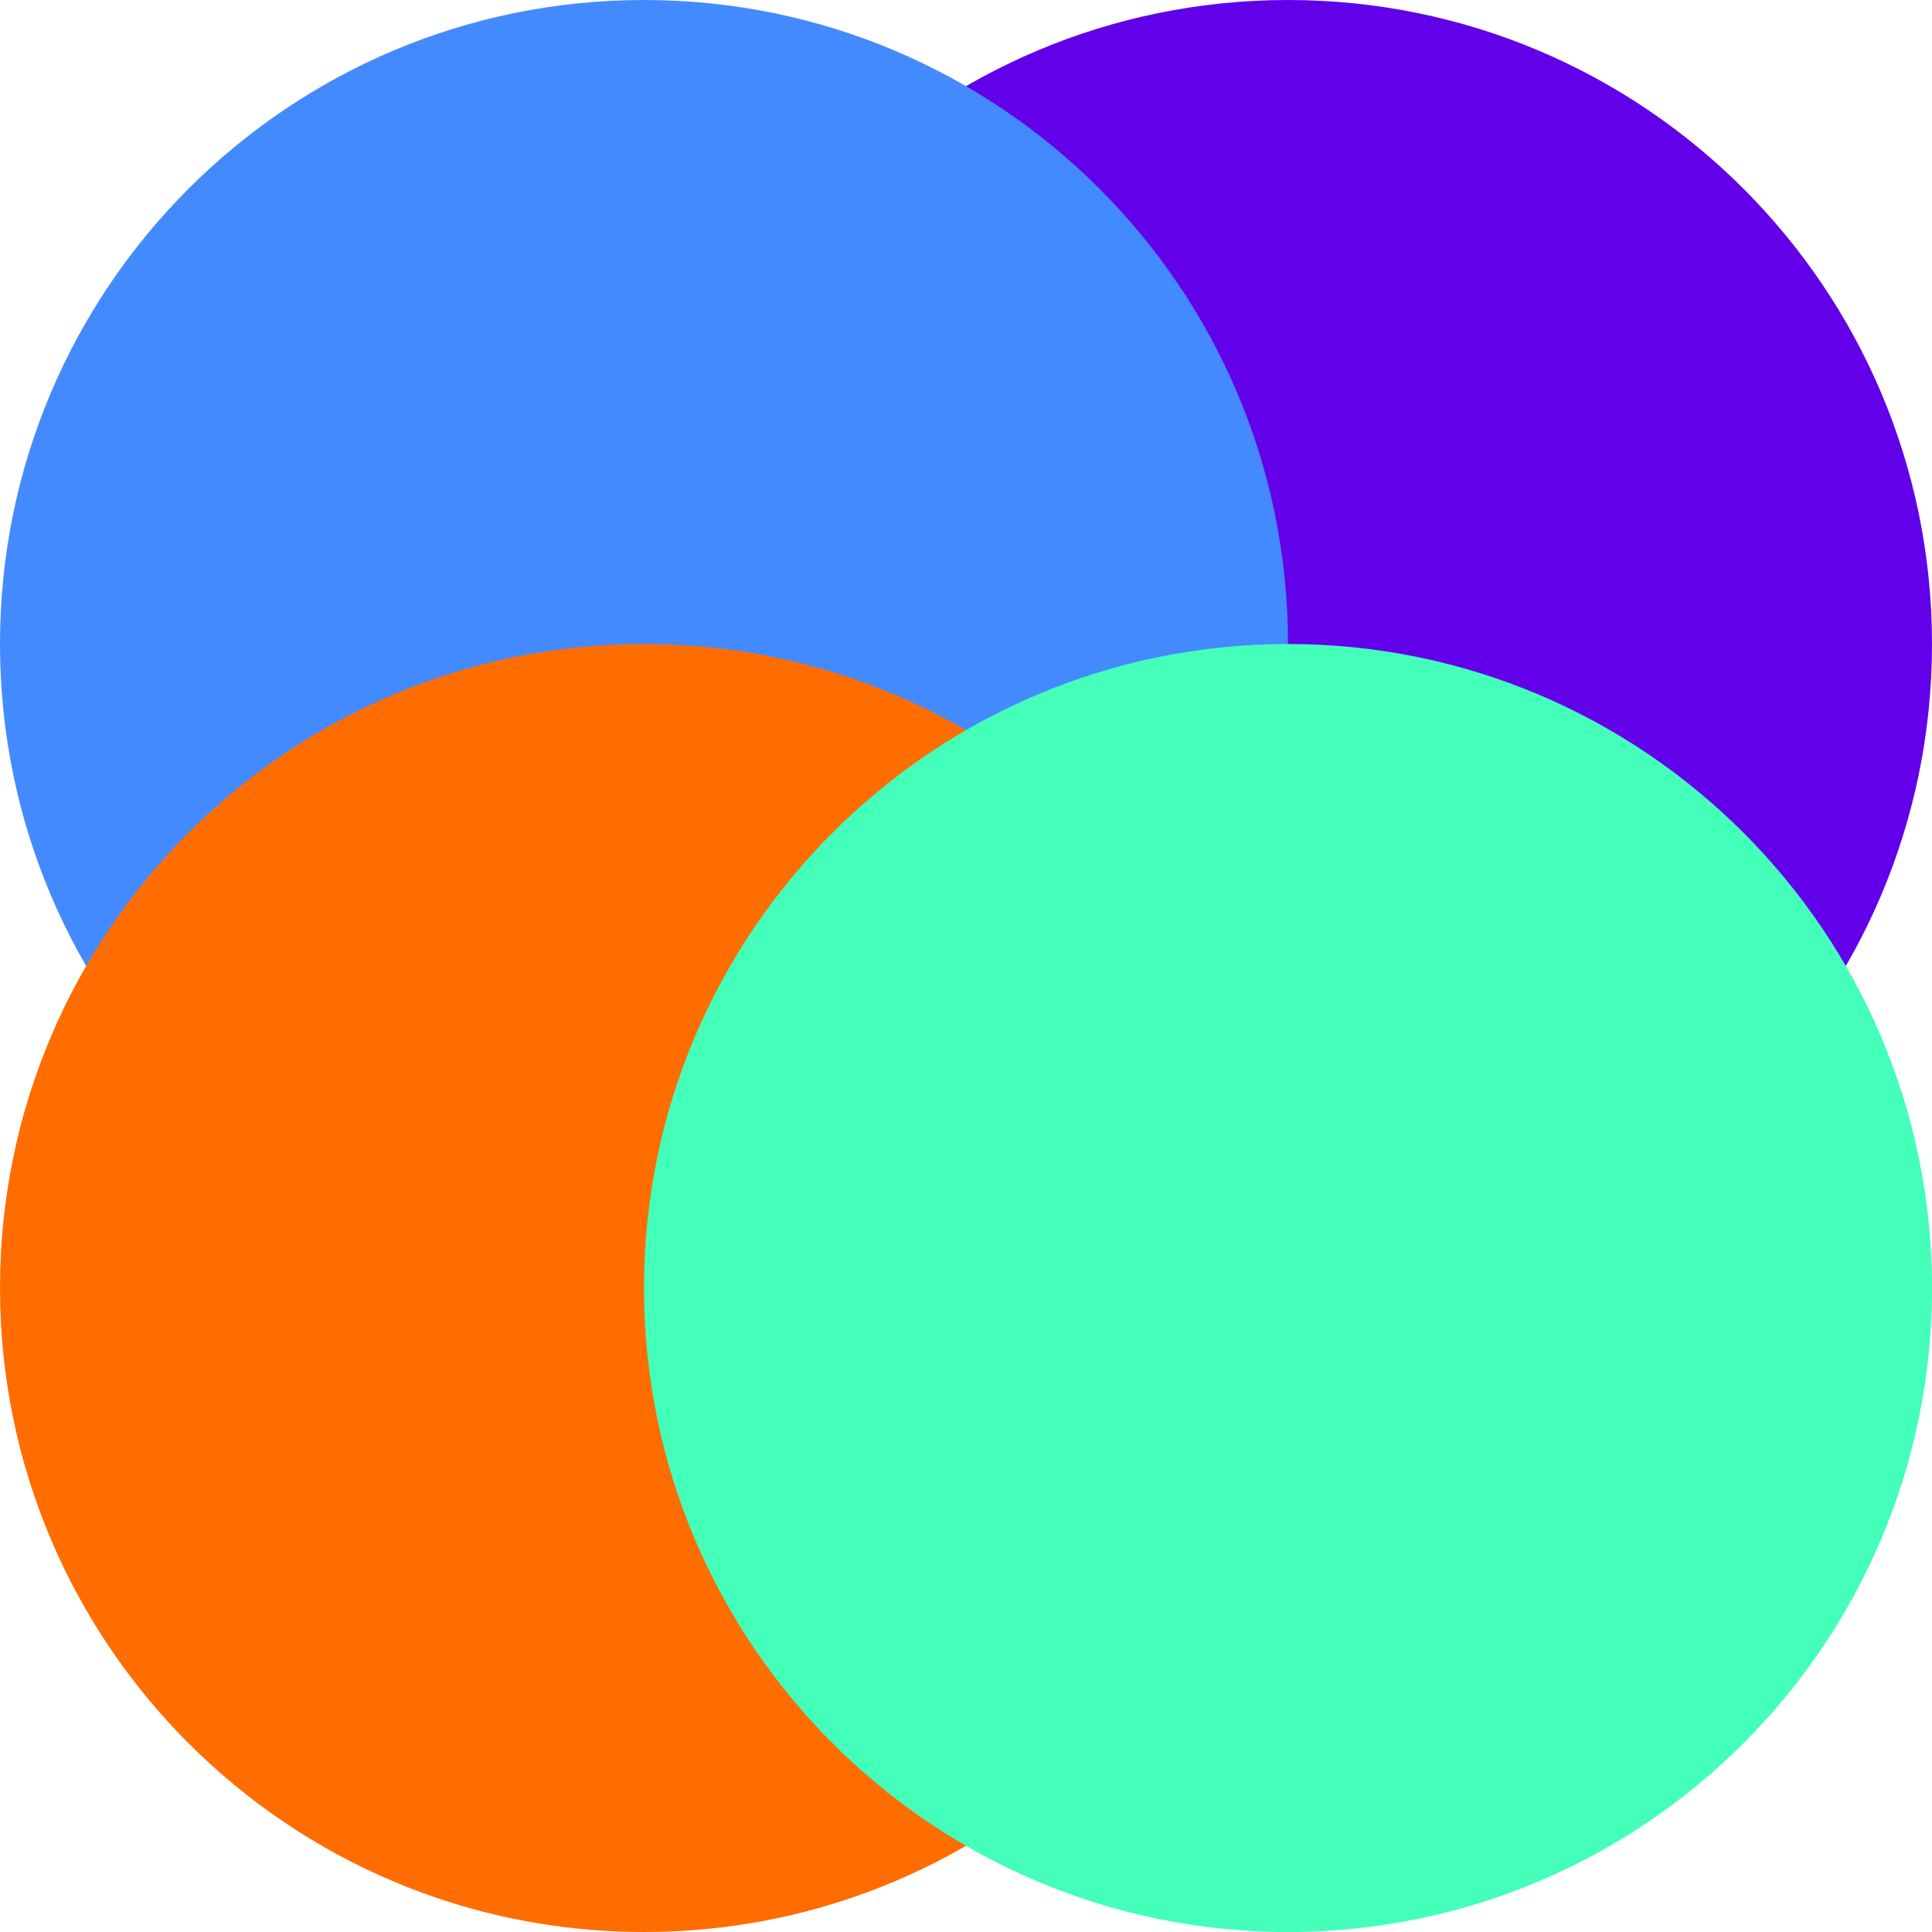
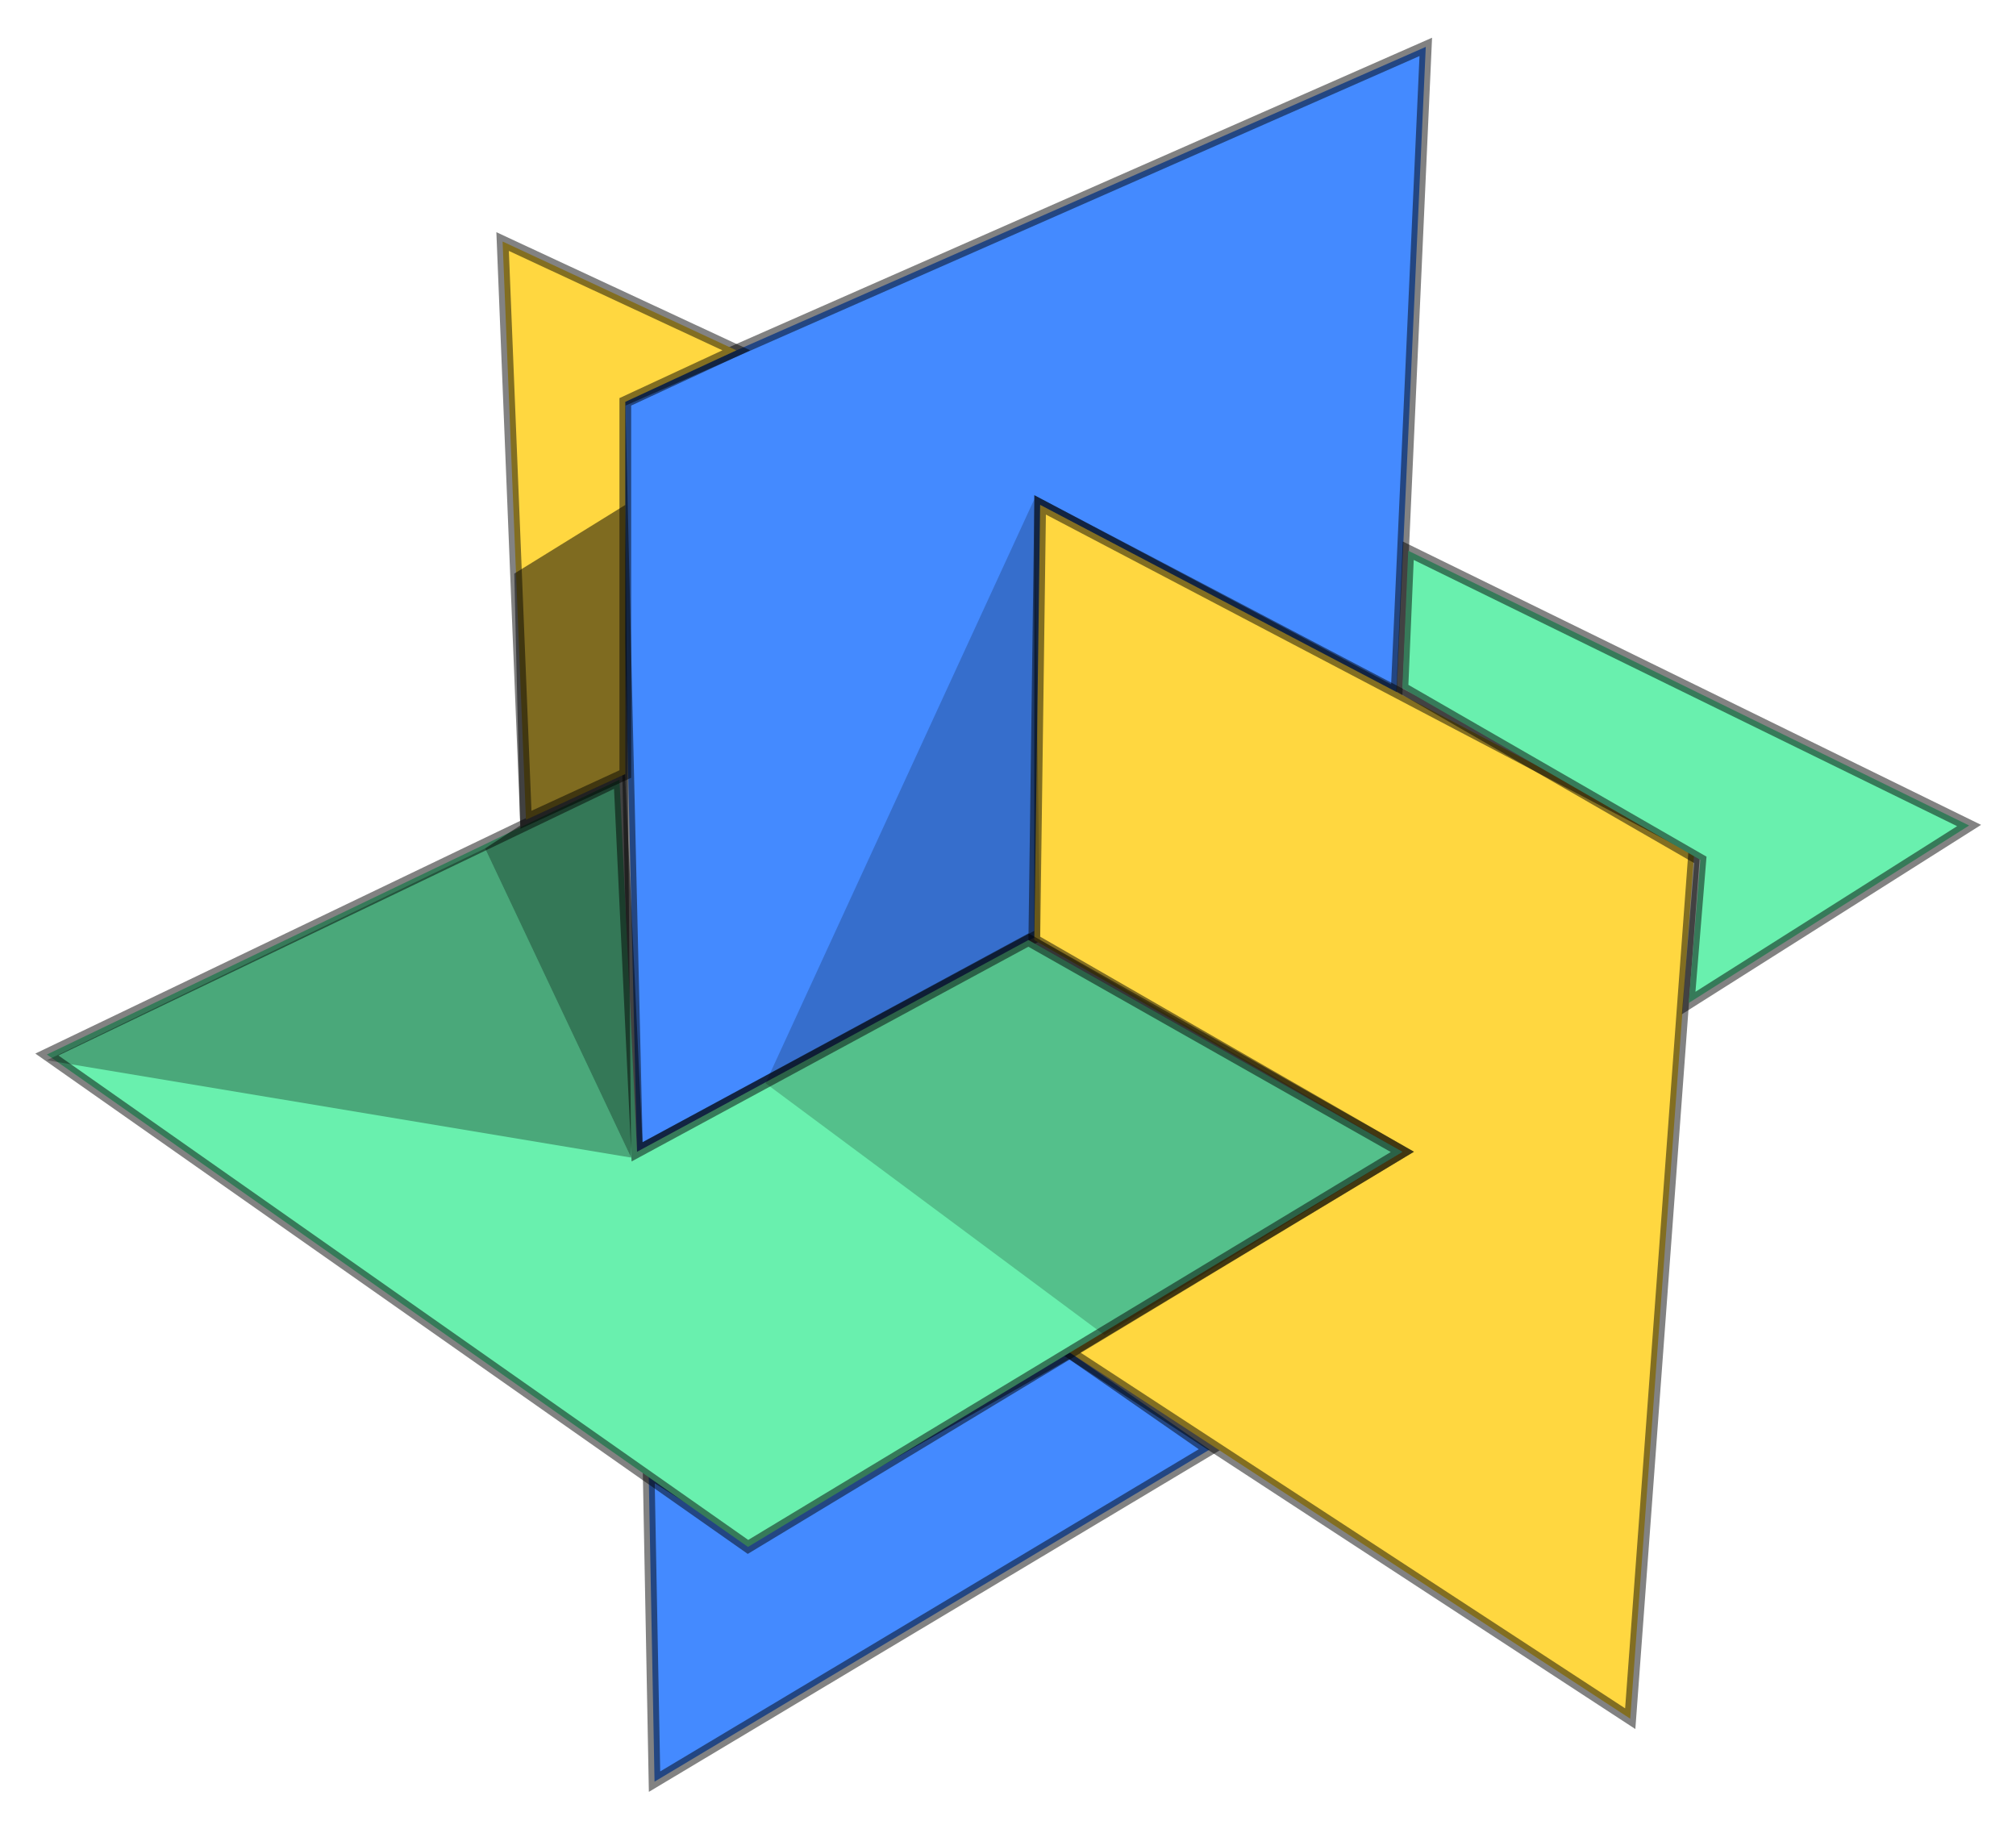
- <svg xmlns="http://www.w3.org/2000/svg" width="21" height="21" viewBox="0 0 21 21" fill="none">
-   <path fill-rule="evenodd" clip-rule="evenodd" d="M7 14C10.866 14 14 10.866 14 7C14 3.134 10.866 0 7 0C3.134 0 0 3.134 0 7C0 10.866 3.134 14 7 14Z" transform="translate(7)" fill="#6200EA" />
-   <path fill-rule="evenodd" clip-rule="evenodd" d="M7 14C10.866 14 14 10.866 14 7C14 3.134 10.866 0 7 0C3.134 0 0 3.134 0 7C0 10.866 3.134 14 7 14Z" fill="#448AFF" />
-   <path fill-rule="evenodd" clip-rule="evenodd" d="M7 14C10.866 14 14 10.866 14 7C14 3.134 10.866 0 7 0C3.134 0 0 3.134 0 7C0 10.866 3.134 14 7 14Z" transform="translate(0 7)" fill="#FF6D01" />
-   <path fill-rule="evenodd" clip-rule="evenodd" d="M7 14C10.866 14 14 10.866 14 7C14 3.134 10.866 0 7 0C3.134 0 0 3.134 0 7C0 10.866 3.134 14 7 14Z" transform="translate(7 7)" fill="#43FFBA" />
+ <svg xmlns="http://www.w3.org/2000/svg" width="86" height="78" viewBox="0 0 86 78" fill="none">
+   <path d="M0.125 9.158L0 2.564L2.119 3.908L8.973 0L11.963 2.076L0.125 9.158Z" transform="translate(27.6717 57.6831) scale(2)" fill="#448AFF" stroke="black" stroke-opacity="0.49" stroke-width="0.25" />
+   <path d="M0.374 23.568L0 7.571L17.198 0L16.575 13.799L8.973 9.769V18.927L0.374 23.568Z" transform="translate(26.4257 2) scale(2)" fill="#448AFF" stroke="black" stroke-opacity="0.49" stroke-width="0.25" />
+   <path d="M0 9.281L0.125 0L14.082 7.327L12.711 25.888L0.748 18.073L7.851 13.799L0 9.281Z" transform="translate(44.1217 21.5379) scale(2)" fill="#FFD740" stroke="black" stroke-opacity="0.49" stroke-width="0.25" />
+   <path d="M12.587 7.937L20.936 3.419L28.912 7.937L14.954 16.363L0 5.861L12.213 0L12.587 7.937Z" transform="translate(2 33.2606) scale(2)" fill="#69F0AE" stroke="black" stroke-opacity="0.49" stroke-width="0.25" />
+   <path d="M0.498 12.333L0 0L4.985 2.32L2.617 3.419V11.357L0.498 12.333Z" transform="translate(21.4408 10.3036) scale(2)" fill="#FFD740" stroke="black" stroke-opacity="0.49" stroke-width="0.25" />
+   <path d="M12.088 5.861L0.125 0L0 2.931L6.356 6.594L6.106 9.647L12.088 5.861Z" transform="translate(59.8237 23.4918) scale(2)" fill="#69F0AE" stroke="black" stroke-opacity="0.49" stroke-width="0.25" />
+   <path d="M0 12.456L5.733 0L5.857 9.403L13.584 13.921L7.228 17.828L0 12.456Z" transform="translate(32.6566 21.2938) scale(2)" fill="black" fill-opacity="0.2" />
+   <path d="M9.347 0L12.462 6.594L0 4.518L9.347 0Z" transform="translate(2 36.1913) scale(2)" fill="black" fill-opacity="0.3" />
+   <path d="M0 7.327L3.115 13.921L2.991 0L0.623 1.465L0.748 6.838L0 7.327Z" transform="translate(20.6931 21.5379) scale(2)" fill="black" fill-opacity="0.5" />
</svg>
